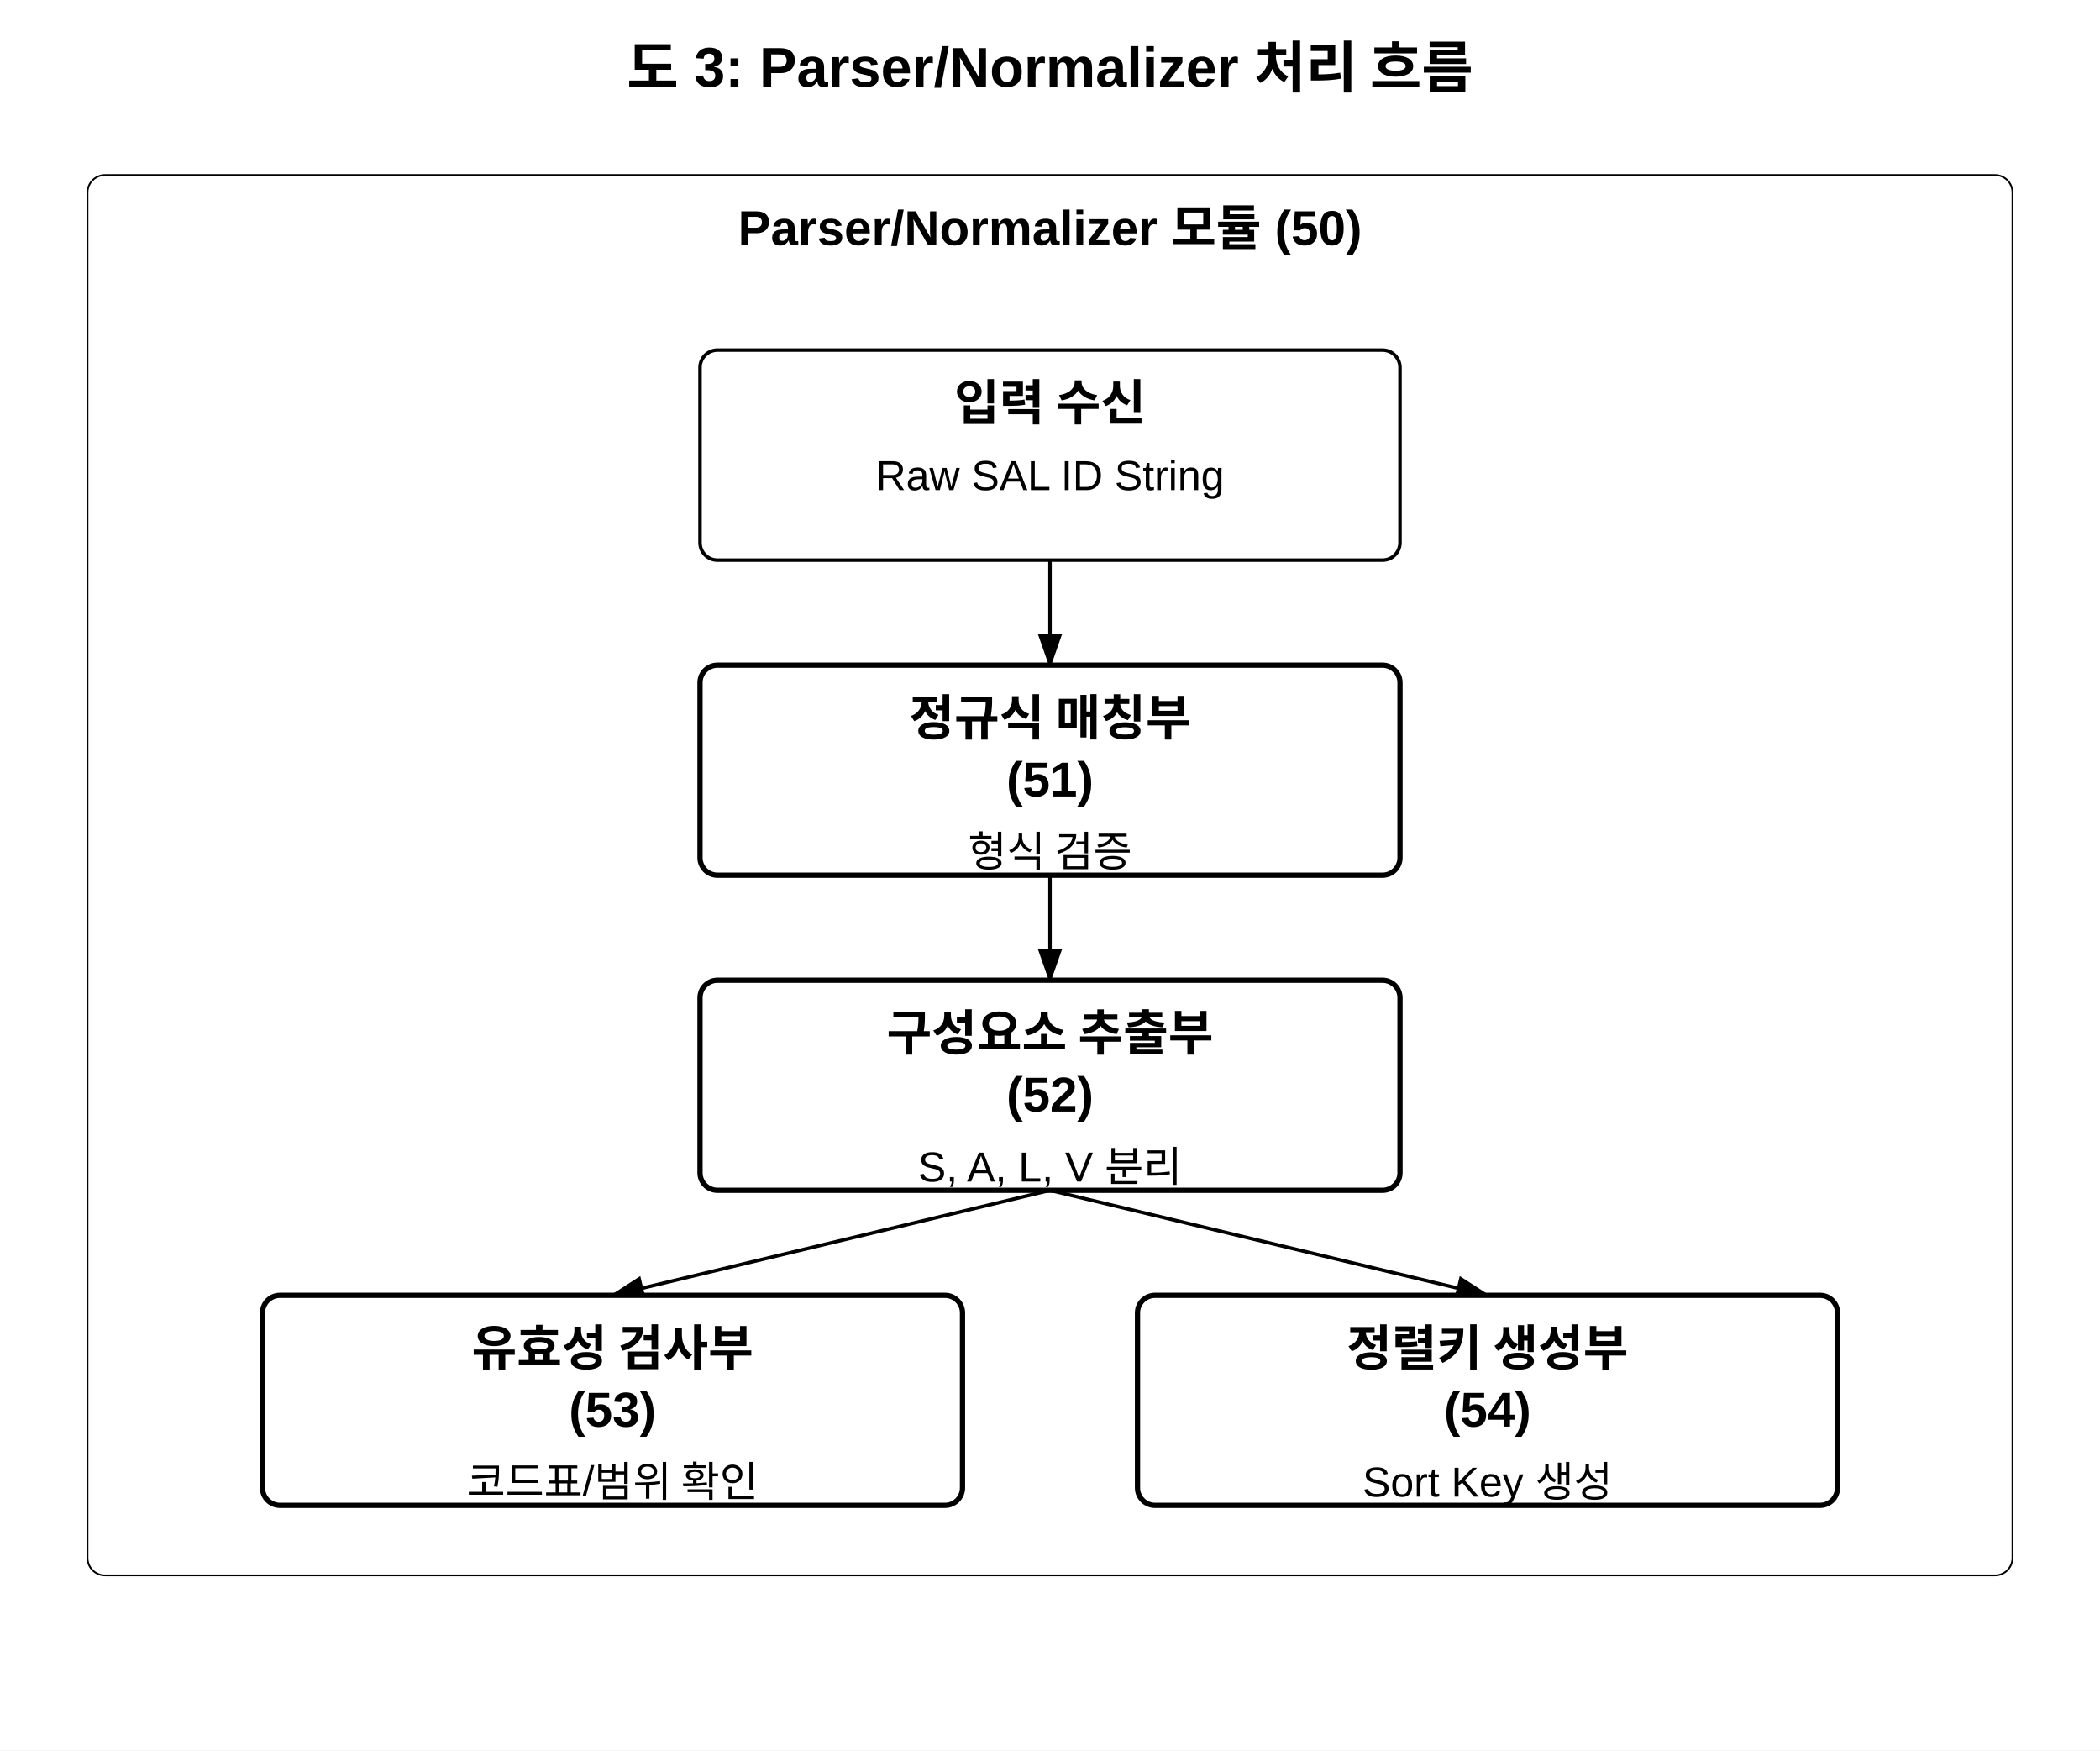
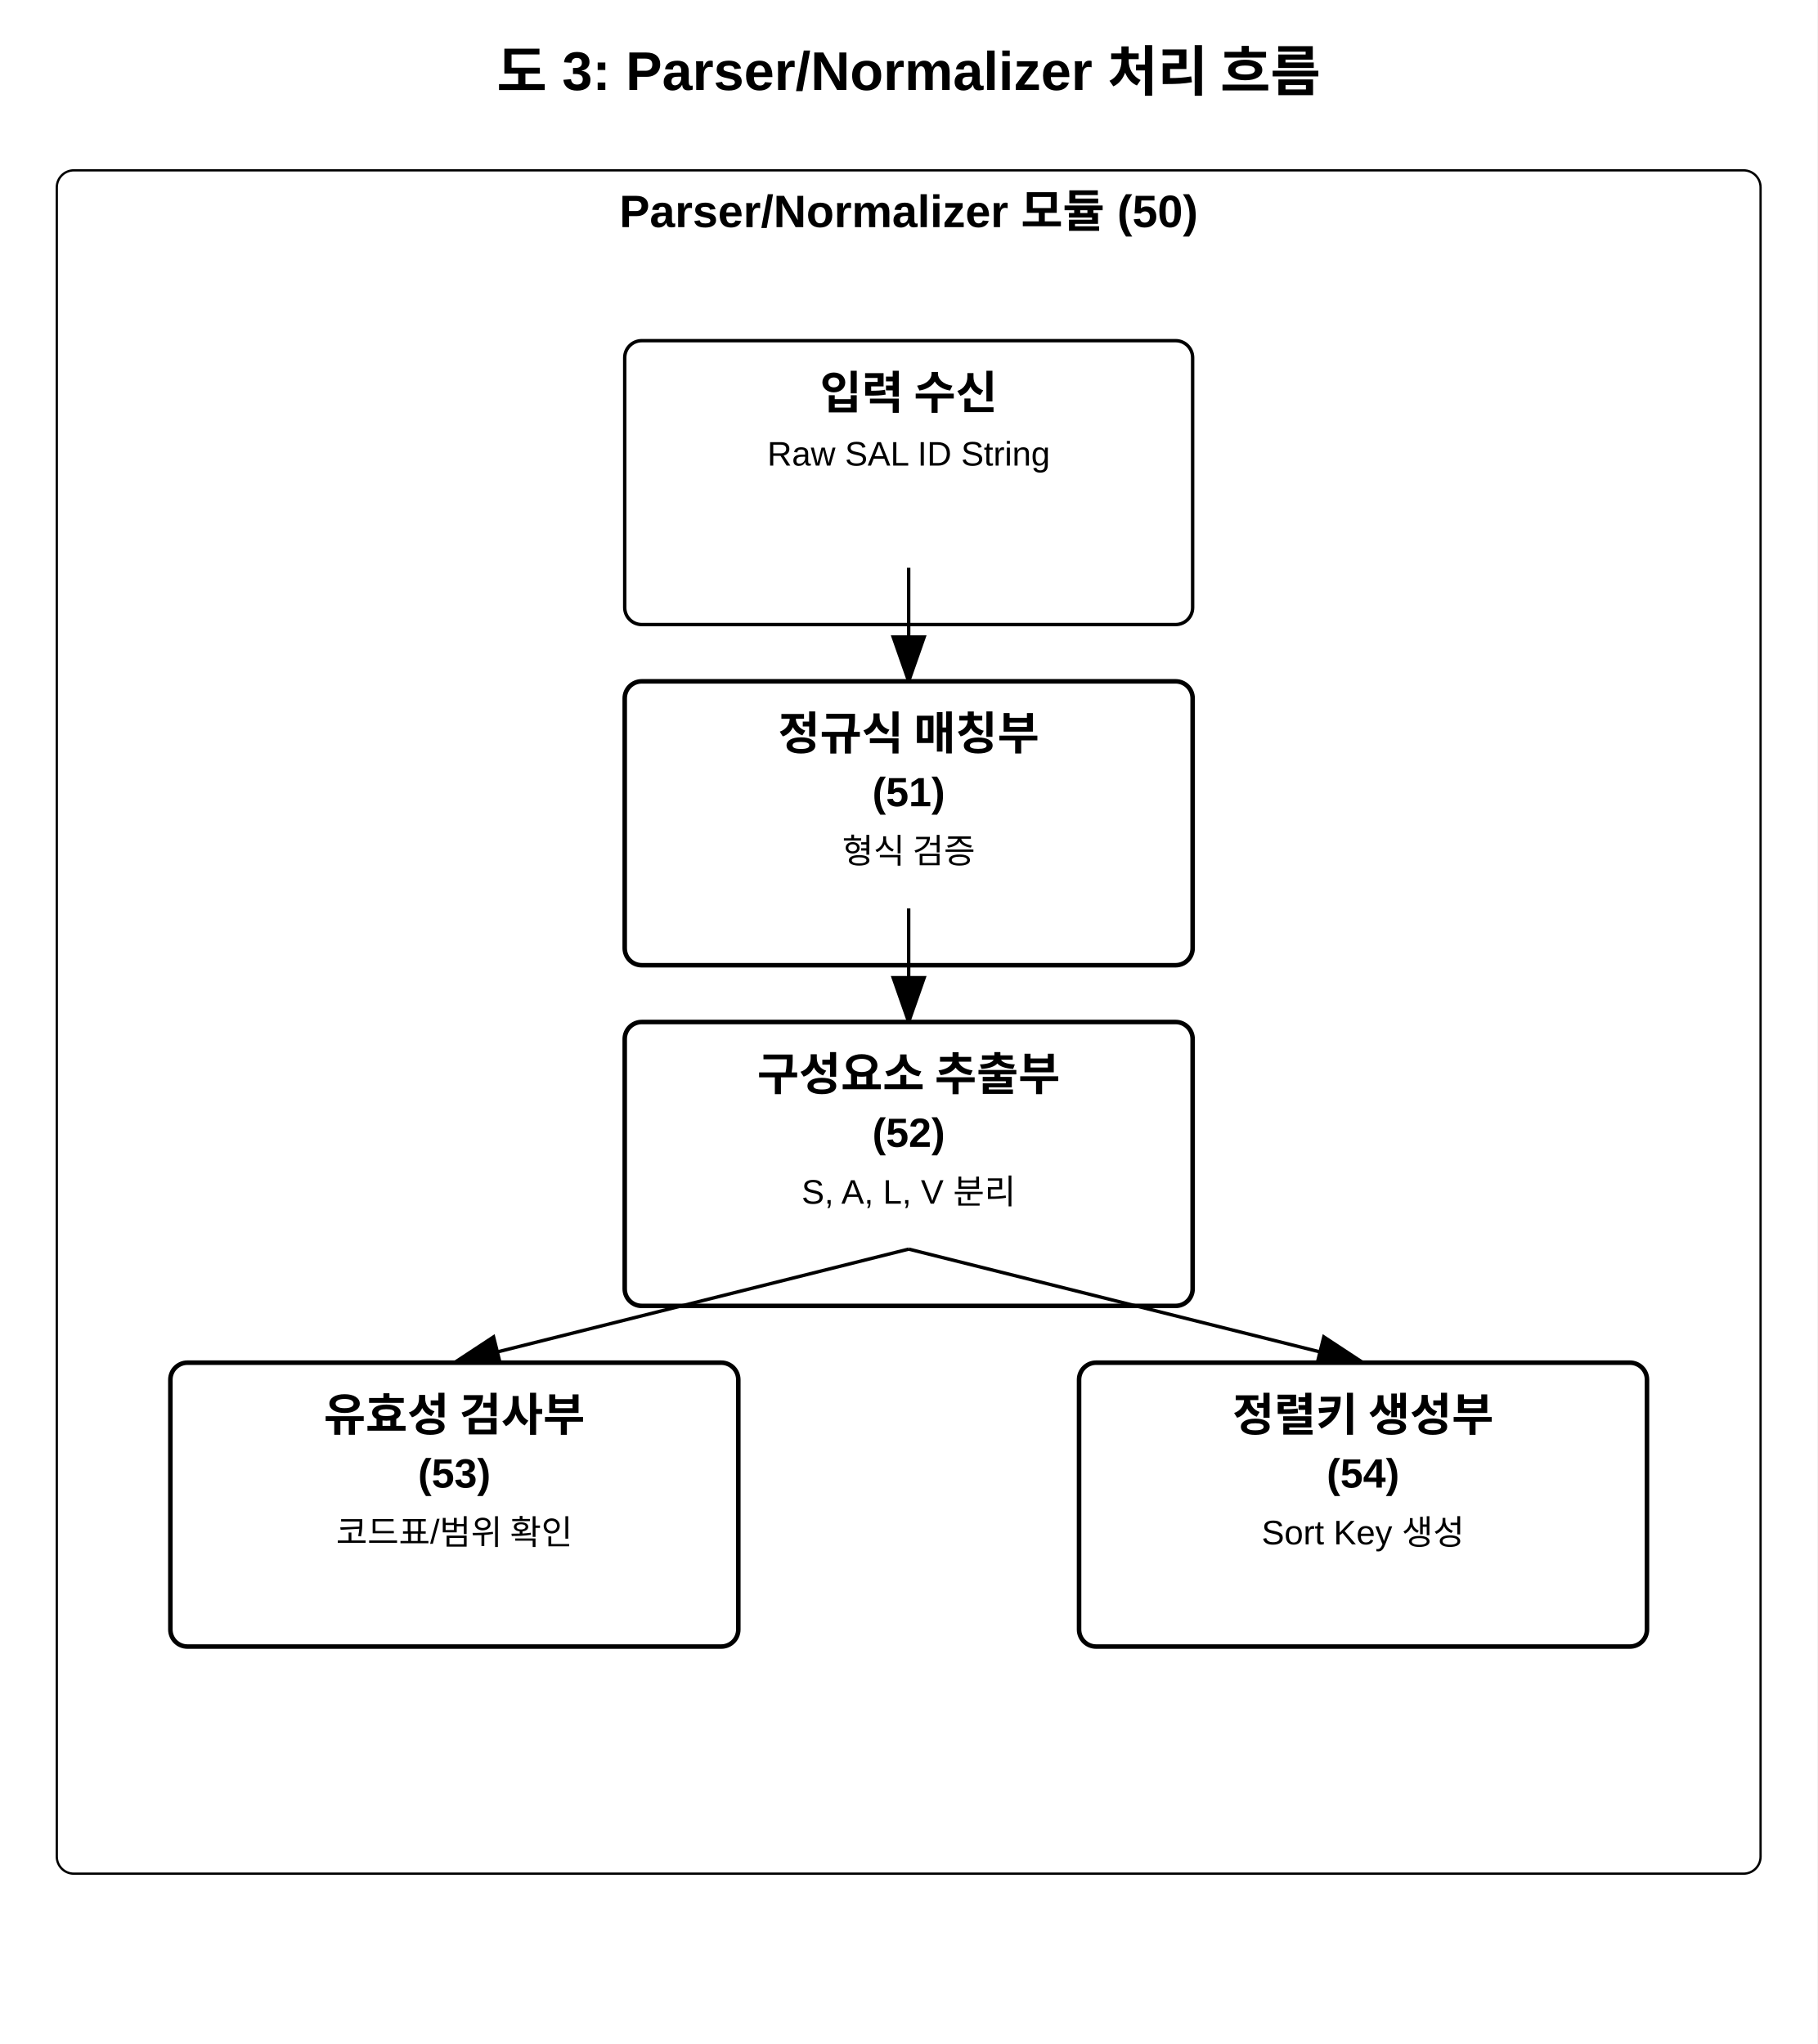
- <svg xmlns="http://www.w3.org/2000/svg" width="1200" height="1000" viewBox="0 0 1200 1000">
+ <svg xmlns="http://www.w3.org/2000/svg" width="1600" height="1800" viewBox="0 0 1600 1800">
  <rect width="100%" height="100%" fill="white" />
  <defs>
-     <marker id="arrowhead" markerWidth="10" markerHeight="7" refX="9" refY="3.5" orient="auto">
-       <polygon points="0 0, 10 3.5, 0 7" fill="black" />
+     <marker id="arrowhead" markerWidth="15" markerHeight="10.5" refX="13.5" refY="5.25" orient="auto">
+       <polygon points="0 0, 15 5.25, 0 10.5" fill="black" />
    </marker>
  </defs>
-   <text x="600" y="50" text-anchor="middle" font-family="Malgun Gothic, AppleGothic, Dotum, Arial, sans-serif" font-size="32" font-weight="bold">도 3: Parser/Normalizer 처리 흐름</text>
-   <rect x="50" y="100" width="1100" height="800" fill="white" stroke="black" stroke-width="1" rx="10" />
-   <text x="600" y="140" text-anchor="middle" font-family="Malgun Gothic, AppleGothic, Dotum, Arial, sans-serif" font-size="28" font-weight="bold">Parser/Normalizer 모듈 (50)</text>
-   <rect x="400" y="200" width="400" height="120" fill="white" stroke="black" stroke-width="2" rx="10" />
-   <text x="600.0" y="240" text-anchor="middle" font-family="Malgun Gothic, AppleGothic, Dotum, Arial, sans-serif" font-size="28" font-weight="bold">입력 수신</text>
-   <text x="600.0" y="280" text-anchor="middle" font-family="Malgun Gothic, AppleGothic, Dotum, Arial, sans-serif" font-size="24" font-weight="normal">Raw SAL ID String</text>
-   <line x1="600" y1="320" x2="600" y2="380" stroke="black" stroke-width="2" marker-end="url(#arrowhead)" />
-   <rect x="400" y="380" width="400" height="120" fill="white" stroke="black" stroke-width="3" rx="10" />
-   <text x="600.0" y="420" text-anchor="middle" font-family="Malgun Gothic, AppleGothic, Dotum, Arial, sans-serif" font-size="28" font-weight="bold">정규식 매칭부</text>
-   <text x="600.0" y="455" text-anchor="middle" font-family="Malgun Gothic, AppleGothic, Dotum, Arial, sans-serif" font-size="28" font-weight="bold">(51)</text>
-   <text x="600.0" y="495" text-anchor="middle" font-family="Malgun Gothic, AppleGothic, Dotum, Arial, sans-serif" font-size="24" font-weight="normal">형식 검증</text>
-   <line x1="600" y1="500" x2="600" y2="560" stroke="black" stroke-width="2" marker-end="url(#arrowhead)" />
-   <rect x="400" y="560" width="400" height="120" fill="white" stroke="black" stroke-width="3" rx="10" />
-   <text x="600.0" y="600" text-anchor="middle" font-family="Malgun Gothic, AppleGothic, Dotum, Arial, sans-serif" font-size="28" font-weight="bold">구성요소 추출부</text>
-   <text x="600.0" y="635" text-anchor="middle" font-family="Malgun Gothic, AppleGothic, Dotum, Arial, sans-serif" font-size="28" font-weight="bold">(52)</text>
-   <text x="600.0" y="675" text-anchor="middle" font-family="Malgun Gothic, AppleGothic, Dotum, Arial, sans-serif" font-size="24" font-weight="normal">S, A, L, V 분리</text>
-   <line x1="600" y1="680" x2="350" y2="740" stroke="black" stroke-width="2" marker-end="url(#arrowhead)" />
-   <line x1="600" y1="680" x2="850" y2="740" stroke="black" stroke-width="2" marker-end="url(#arrowhead)" />
-   <rect x="150" y="740" width="400" height="120" fill="white" stroke="black" stroke-width="3" rx="10" />
-   <text x="350.0" y="780" text-anchor="middle" font-family="Malgun Gothic, AppleGothic, Dotum, Arial, sans-serif" font-size="28" font-weight="bold">유효성 검사부</text>
-   <text x="350.0" y="815" text-anchor="middle" font-family="Malgun Gothic, AppleGothic, Dotum, Arial, sans-serif" font-size="28" font-weight="bold">(53)</text>
-   <text x="350.0" y="855" text-anchor="middle" font-family="Malgun Gothic, AppleGothic, Dotum, Arial, sans-serif" font-size="24" font-weight="normal">코드표/범위 확인</text>
-   <rect x="650" y="740" width="400" height="120" fill="white" stroke="black" stroke-width="3" rx="10" />
-   <text x="850.0" y="780" text-anchor="middle" font-family="Malgun Gothic, AppleGothic, Dotum, Arial, sans-serif" font-size="28" font-weight="bold">정렬키 생성부</text>
-   <text x="850.0" y="815" text-anchor="middle" font-family="Malgun Gothic, AppleGothic, Dotum, Arial, sans-serif" font-size="28" font-weight="bold">(54)</text>
-   <text x="850.0" y="855" text-anchor="middle" font-family="Malgun Gothic, AppleGothic, Dotum, Arial, sans-serif" font-size="24" font-weight="normal">Sort Key 생성</text>
+   <text x="800" y="80" text-anchor="middle" font-family="Malgun Gothic, AppleGothic, Dotum, Arial, sans-serif" font-size="48" font-weight="bold">도 3: Parser/Normalizer 처리 흐름</text>
+   <rect x="50" y="150" width="1500" height="1500" fill="white" stroke="black" stroke-width="2" rx="15" />
+   <text x="800" y="200" text-anchor="middle" font-family="Malgun Gothic, AppleGothic, Dotum, Arial, sans-serif" font-size="40" font-weight="bold">Parser/Normalizer 모듈 (50)</text>
+   <rect x="550" y="300" width="500" height="250" fill="white" stroke="black" stroke-width="3" rx="15" />
+   <text x="800.0" y="360" text-anchor="middle" font-family="Malgun Gothic, AppleGothic, Dotum, Arial, sans-serif" font-size="40" font-weight="bold">입력 수신</text>
+   <text x="800.0" y="410" text-anchor="middle" font-family="Malgun Gothic, AppleGothic, Dotum, Arial, sans-serif" font-size="30" font-weight="normal">Raw SAL ID String</text>
+   <line x1="800" y1="500" x2="800" y2="600" stroke="black" stroke-width="3" marker-end="url(#arrowhead)" />
+   <rect x="550" y="600" width="500" height="250" fill="white" stroke="black" stroke-width="4" rx="15" />
+   <text x="800.0" y="660" text-anchor="middle" font-family="Malgun Gothic, AppleGothic, Dotum, Arial, sans-serif" font-size="40" font-weight="bold">정규식 매칭부</text>
+   <text x="800.0" y="710" text-anchor="middle" font-family="Malgun Gothic, AppleGothic, Dotum, Arial, sans-serif" font-size="36" font-weight="bold">(51)</text>
+   <text x="800.0" y="760" text-anchor="middle" font-family="Malgun Gothic, AppleGothic, Dotum, Arial, sans-serif" font-size="30" font-weight="normal">형식 검증</text>
+   <line x1="800" y1="800" x2="800" y2="900" stroke="black" stroke-width="3" marker-end="url(#arrowhead)" />
+   <rect x="550" y="900" width="500" height="250" fill="white" stroke="black" stroke-width="4" rx="15" />
+   <text x="800.0" y="960" text-anchor="middle" font-family="Malgun Gothic, AppleGothic, Dotum, Arial, sans-serif" font-size="40" font-weight="bold">구성요소 추출부</text>
+   <text x="800.0" y="1010" text-anchor="middle" font-family="Malgun Gothic, AppleGothic, Dotum, Arial, sans-serif" font-size="36" font-weight="bold">(52)</text>
+   <text x="800.0" y="1060" text-anchor="middle" font-family="Malgun Gothic, AppleGothic, Dotum, Arial, sans-serif" font-size="30" font-weight="normal">S, A, L, V 분리</text>
+   <line x1="800" y1="1100" x2="400" y2="1200" stroke="black" stroke-width="3" marker-end="url(#arrowhead)" />
+   <line x1="800" y1="1100" x2="1200" y2="1200" stroke="black" stroke-width="3" marker-end="url(#arrowhead)" />
+   <rect x="150" y="1200" width="500" height="250" fill="white" stroke="black" stroke-width="4" rx="15" />
+   <text x="400.0" y="1260" text-anchor="middle" font-family="Malgun Gothic, AppleGothic, Dotum, Arial, sans-serif" font-size="40" font-weight="bold">유효성 검사부</text>
+   <text x="400.0" y="1310" text-anchor="middle" font-family="Malgun Gothic, AppleGothic, Dotum, Arial, sans-serif" font-size="36" font-weight="bold">(53)</text>
+   <text x="400.0" y="1360" text-anchor="middle" font-family="Malgun Gothic, AppleGothic, Dotum, Arial, sans-serif" font-size="30" font-weight="normal">코드표/범위 확인</text>
+   <rect x="950" y="1200" width="500" height="250" fill="white" stroke="black" stroke-width="4" rx="15" />
+   <text x="1200.0" y="1260" text-anchor="middle" font-family="Malgun Gothic, AppleGothic, Dotum, Arial, sans-serif" font-size="40" font-weight="bold">정렬키 생성부</text>
+   <text x="1200.0" y="1310" text-anchor="middle" font-family="Malgun Gothic, AppleGothic, Dotum, Arial, sans-serif" font-size="36" font-weight="bold">(54)</text>
+   <text x="1200.0" y="1360" text-anchor="middle" font-family="Malgun Gothic, AppleGothic, Dotum, Arial, sans-serif" font-size="30" font-weight="normal">Sort Key 생성</text>
</svg>
